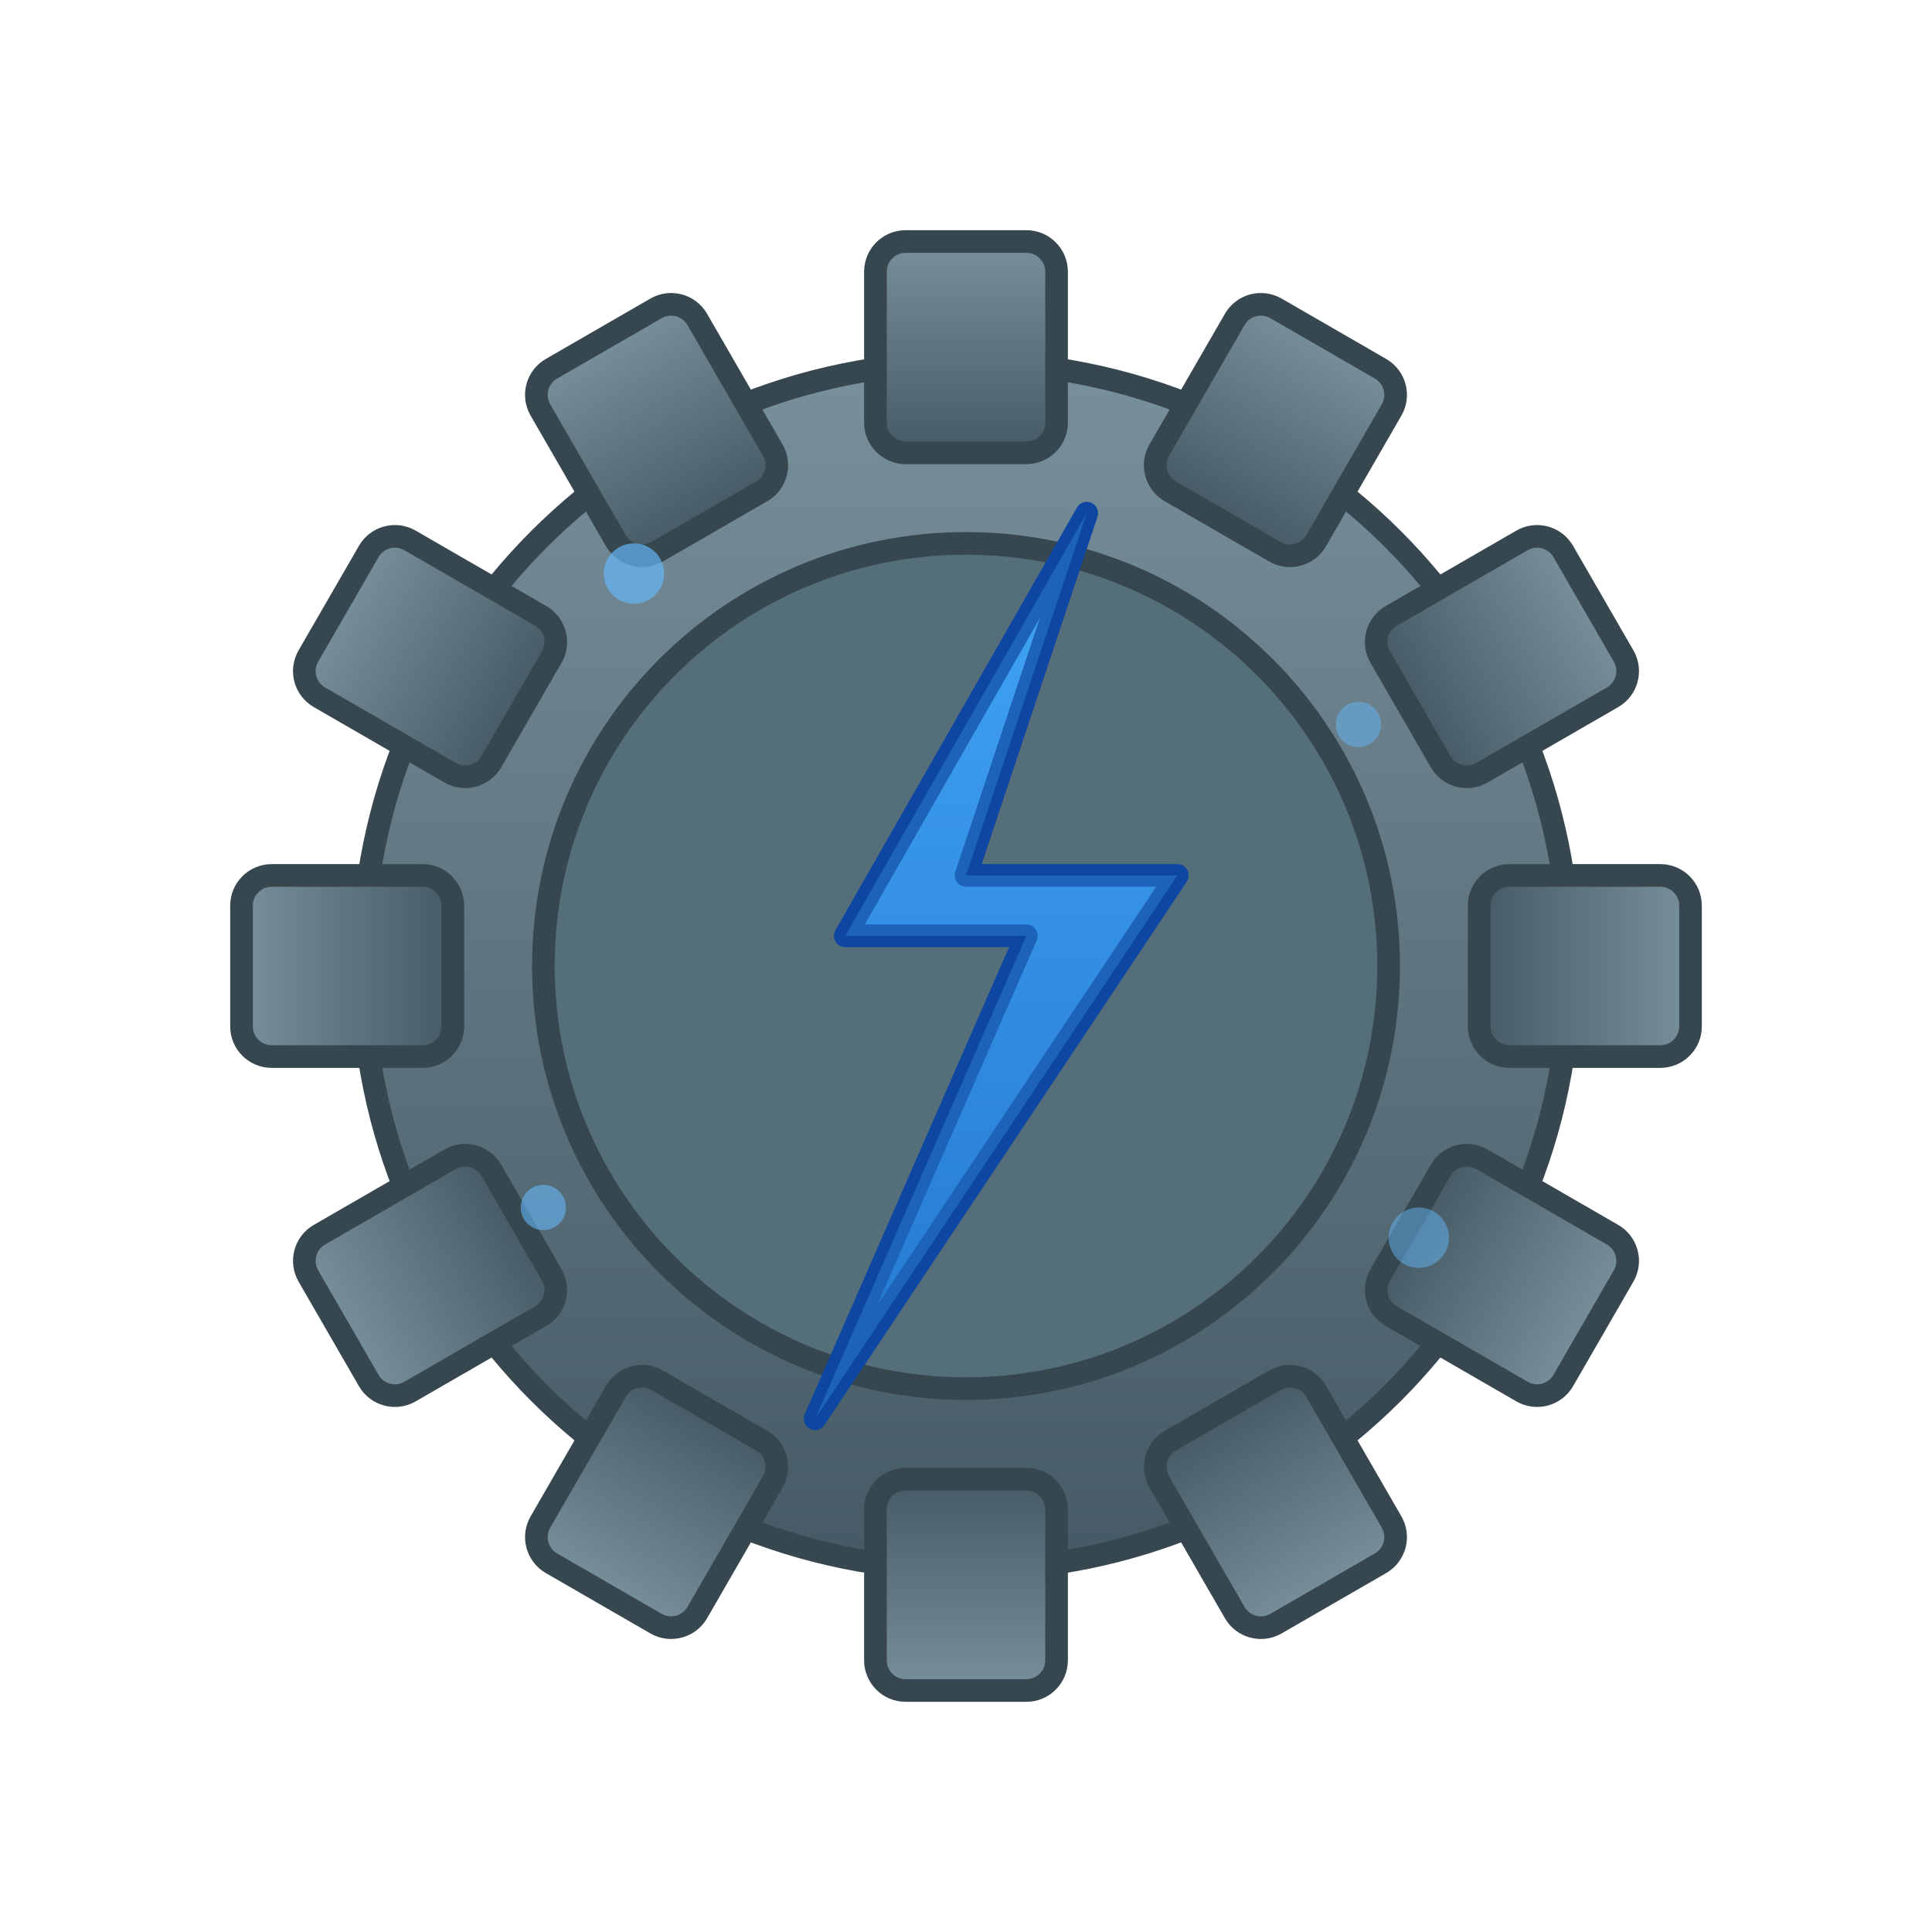
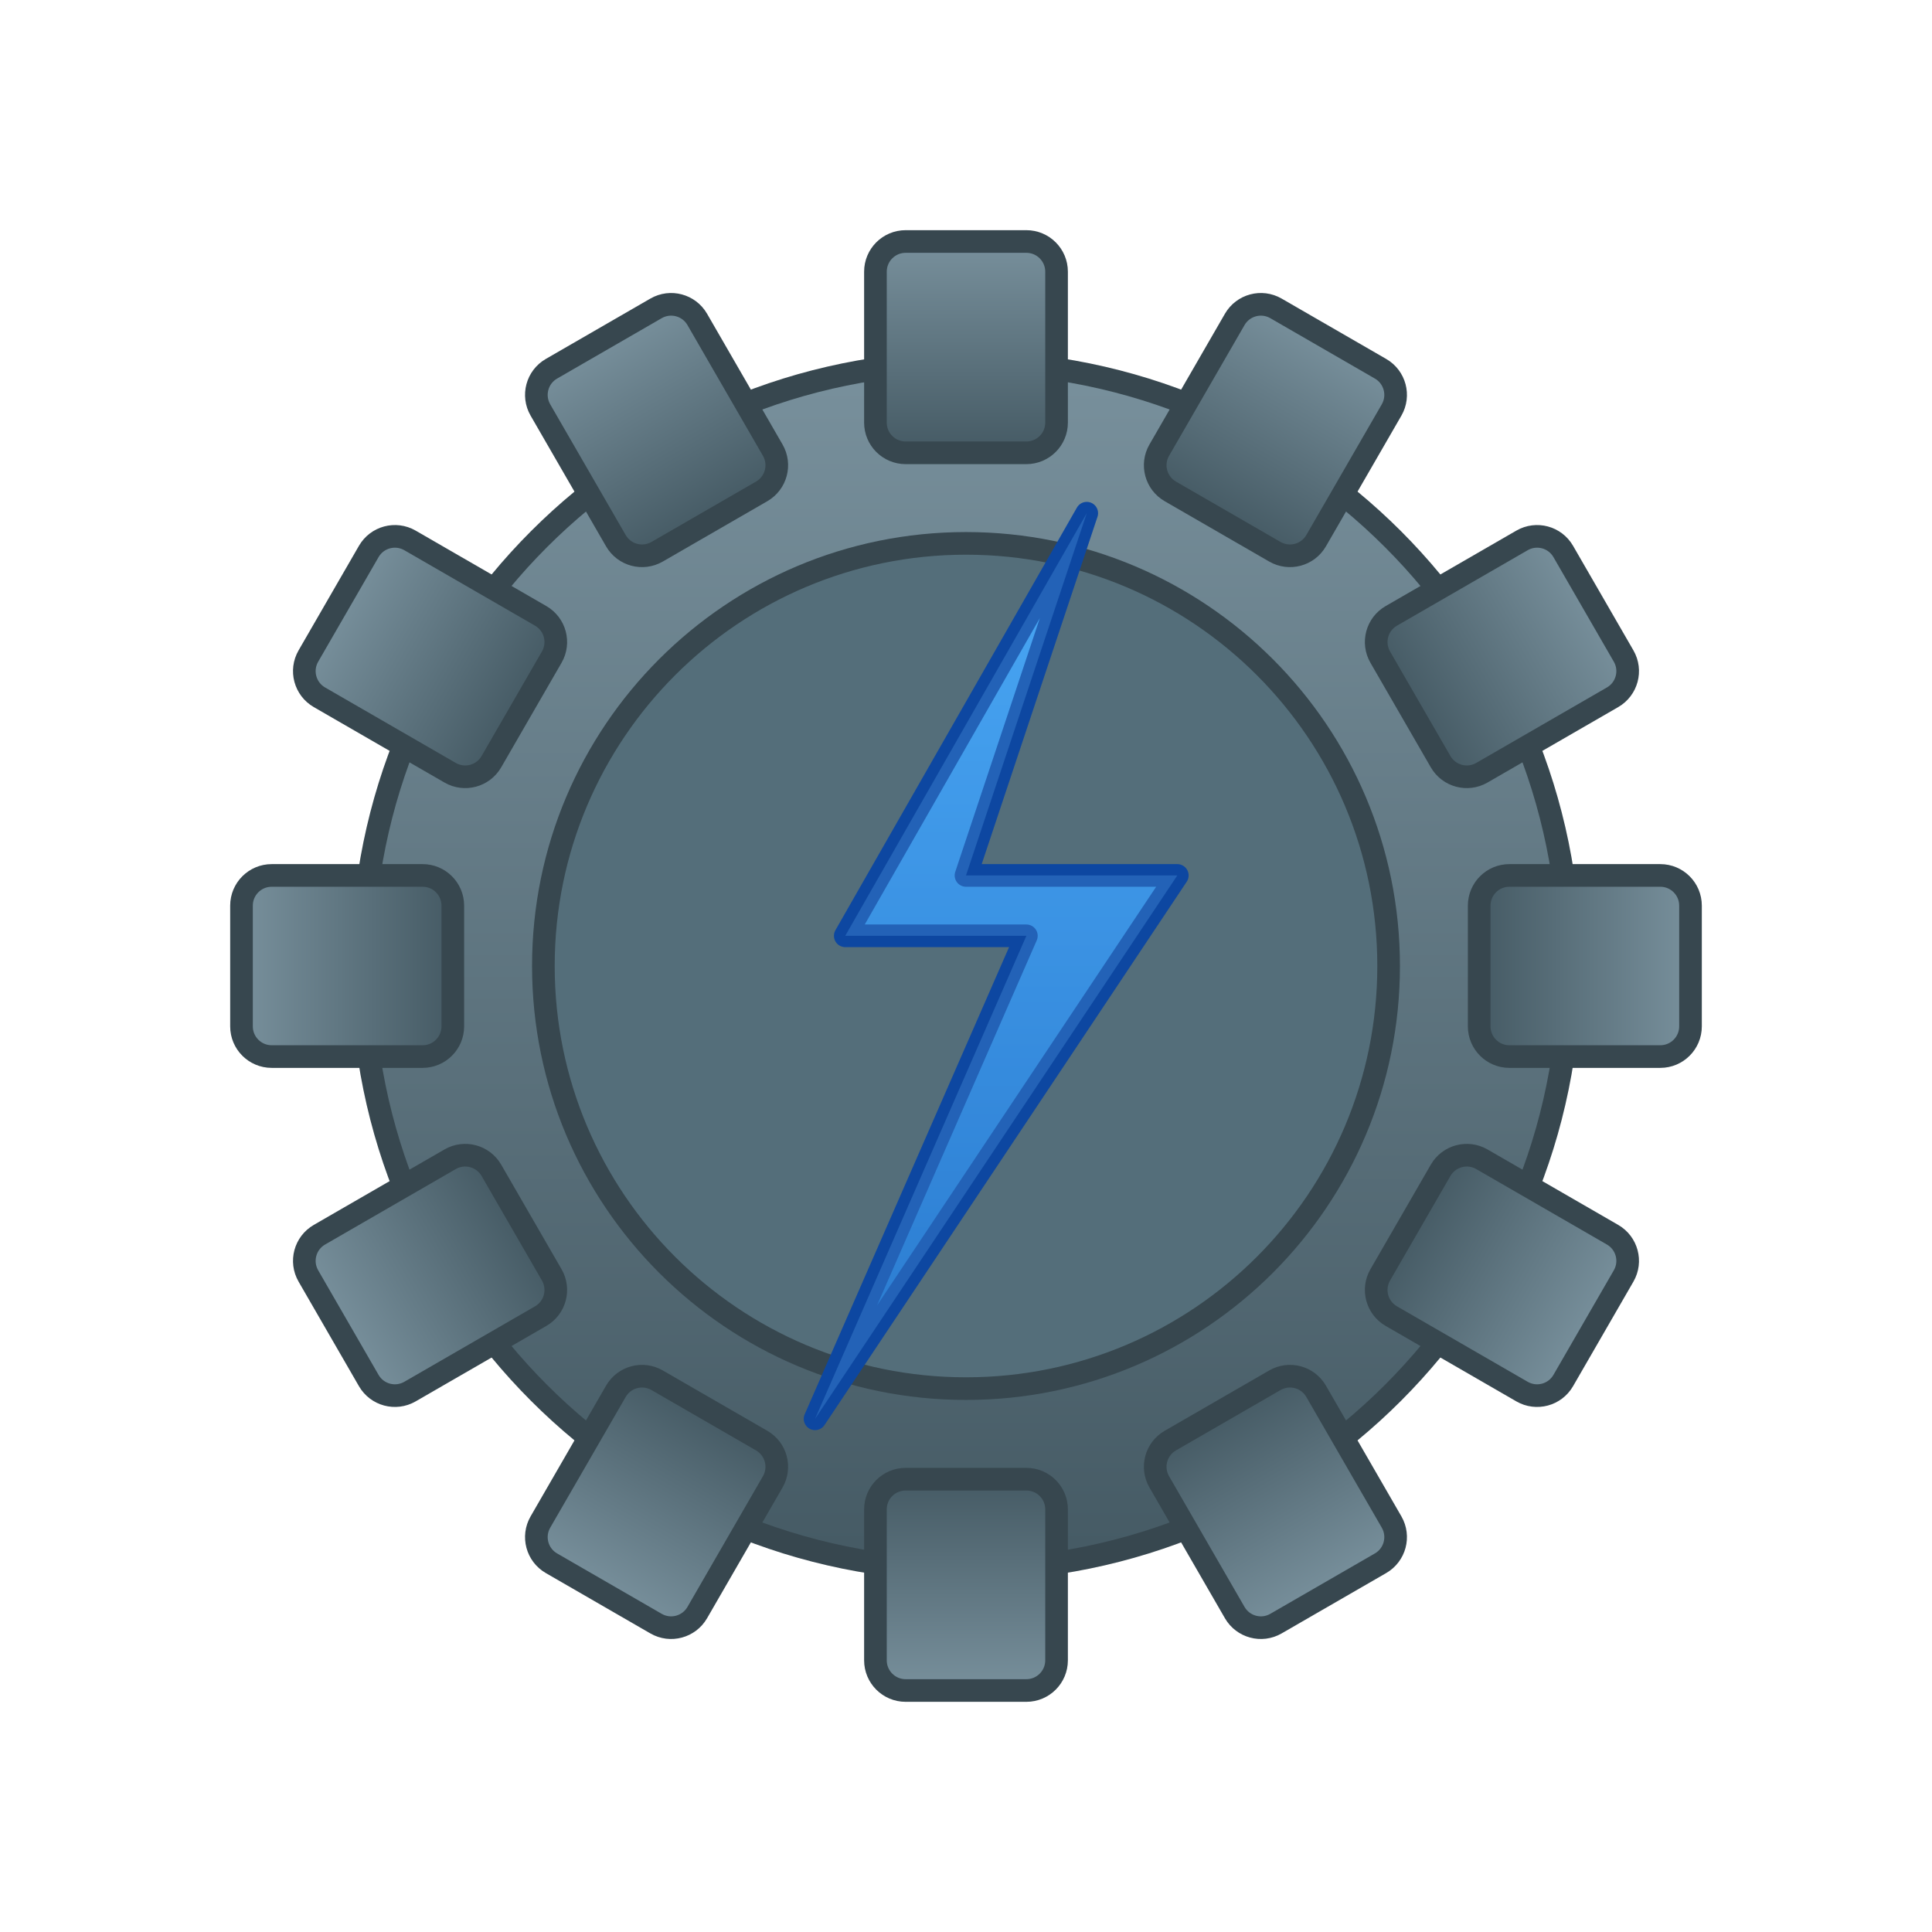
<svg xmlns="http://www.w3.org/2000/svg" viewBox="0 0 128 128" width="128" height="128">
  <defs>
    <linearGradient id="gear-metal" x1="0" y1="0" x2="0" y2="1">
      <stop offset="0%" stop-color="#78909C" />
      <stop offset="100%" stop-color="#455A64" />
    </linearGradient>
    <linearGradient id="electric" x1="0" y1="0" x2="0" y2="1">
      <stop offset="0%" stop-color="#42A5F5" />
      <stop offset="100%" stop-color="#1565C0" />
    </linearGradient>
  </defs>
  <g fill="url(#gear-metal)" stroke="#37474F" stroke-width="1.5">
    <circle cx="64" cy="64" r="40" />
    <rect x="58" y="16" width="12" height="14" rx="2" transform="rotate(0 64 64)" />
    <rect x="58" y="16" width="12" height="14" rx="2" transform="rotate(30 64 64)" />
    <rect x="58" y="16" width="12" height="14" rx="2" transform="rotate(60 64 64)" />
    <rect x="58" y="16" width="12" height="14" rx="2" transform="rotate(90 64 64)" />
    <rect x="58" y="16" width="12" height="14" rx="2" transform="rotate(120 64 64)" />
    <rect x="58" y="16" width="12" height="14" rx="2" transform="rotate(150 64 64)" />
    <rect x="58" y="16" width="12" height="14" rx="2" transform="rotate(180 64 64)" />
    <rect x="58" y="16" width="12" height="14" rx="2" transform="rotate(210 64 64)" />
    <rect x="58" y="16" width="12" height="14" rx="2" transform="rotate(240 64 64)" />
    <rect x="58" y="16" width="12" height="14" rx="2" transform="rotate(270 64 64)" />
    <rect x="58" y="16" width="12" height="14" rx="2" transform="rotate(300 64 64)" />
    <rect x="58" y="16" width="12" height="14" rx="2" transform="rotate(330 64 64)" />
  </g>
  <circle cx="64" cy="64" r="28" fill="#546E7A" stroke="#37474F" stroke-width="1.5" />
  <path d="M72 34 L56 62 L68 62 L54 94 L78 58 L64 58 Z" fill="url(#electric)" stroke="#0D47A1" stroke-width="1.5" stroke-linejoin="round" />
-   <path d="M72 34 L56 62 L68 62 L54 94 L78 58 L64 58 Z" fill="#42A5F5" opacity="0.3" filter="url(#glow)" />
-   <circle cx="42" cy="38" r="2" fill="#64B5F6" opacity="0.7" />
-   <circle cx="90" cy="48" r="1.5" fill="#64B5F6" opacity="0.5" />
-   <circle cx="36" cy="80" r="1.5" fill="#64B5F6" opacity="0.6" />
-   <circle cx="94" cy="82" r="2" fill="#64B5F6" opacity="0.5" />
+   <path d="M72 34 L56 62 L68 62 L54 94 L78 58 L64 58 Z" fill="#64B5F6" opacity="0.25" />
</svg>
